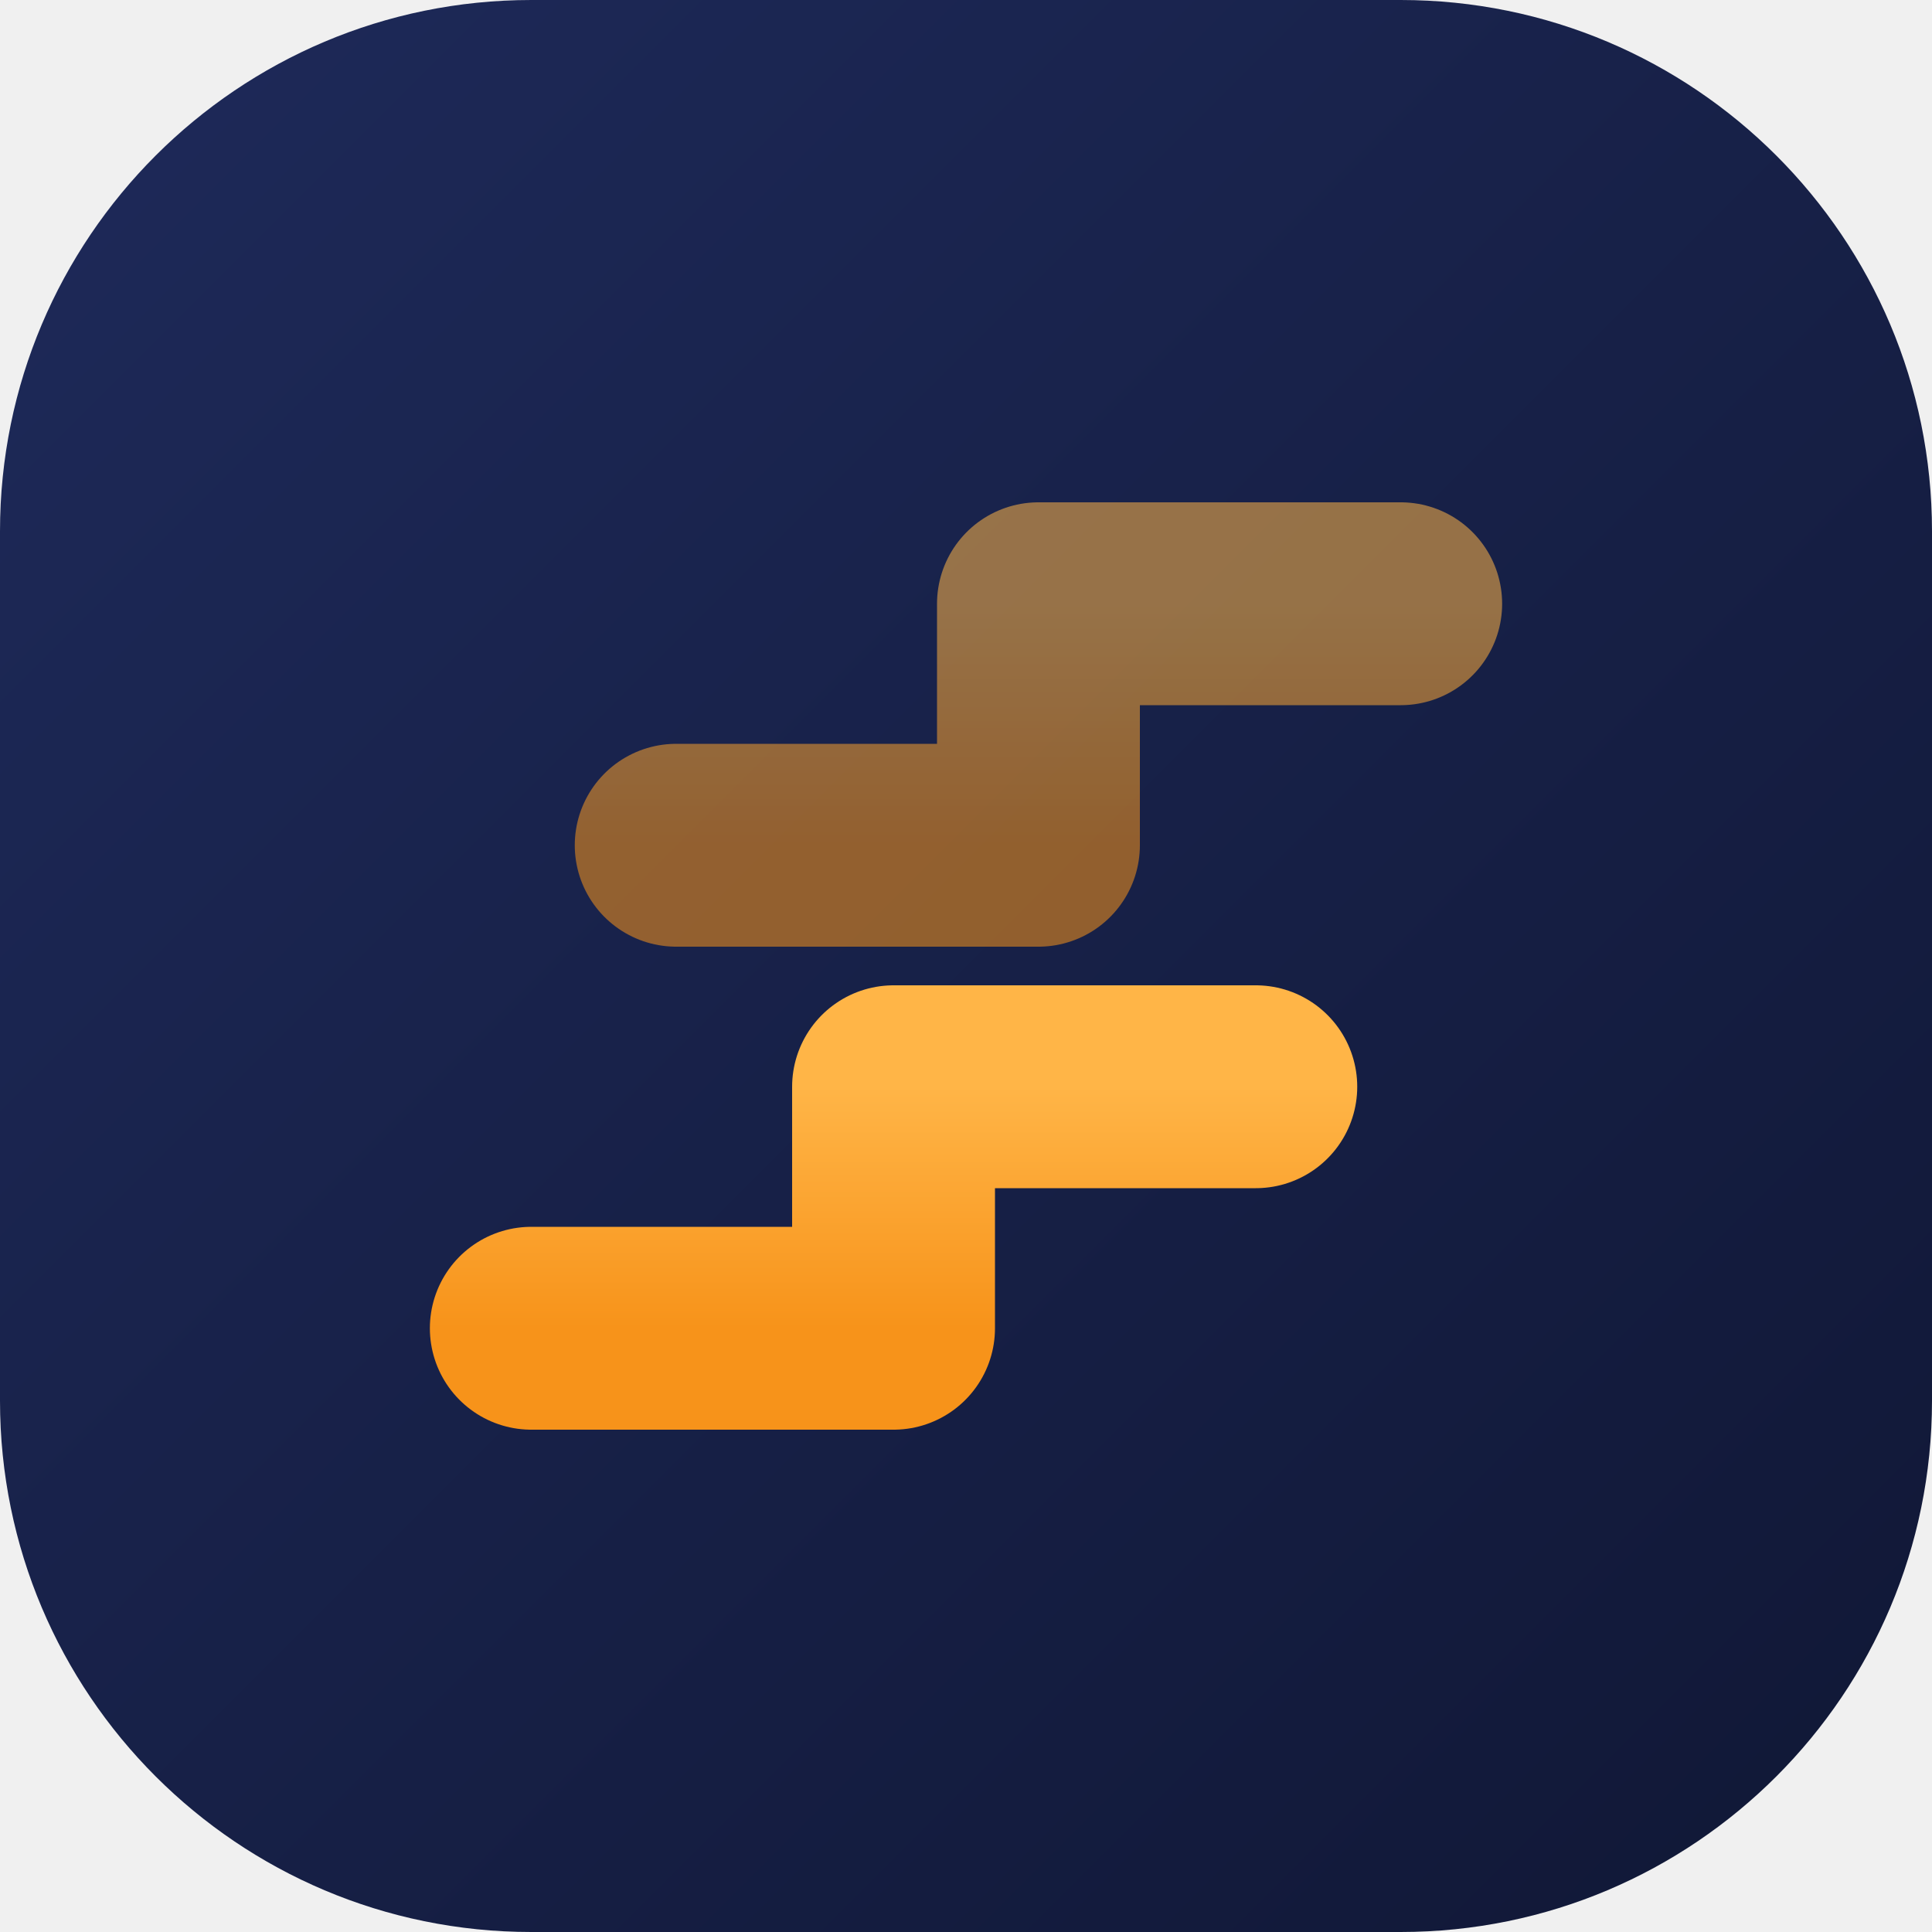
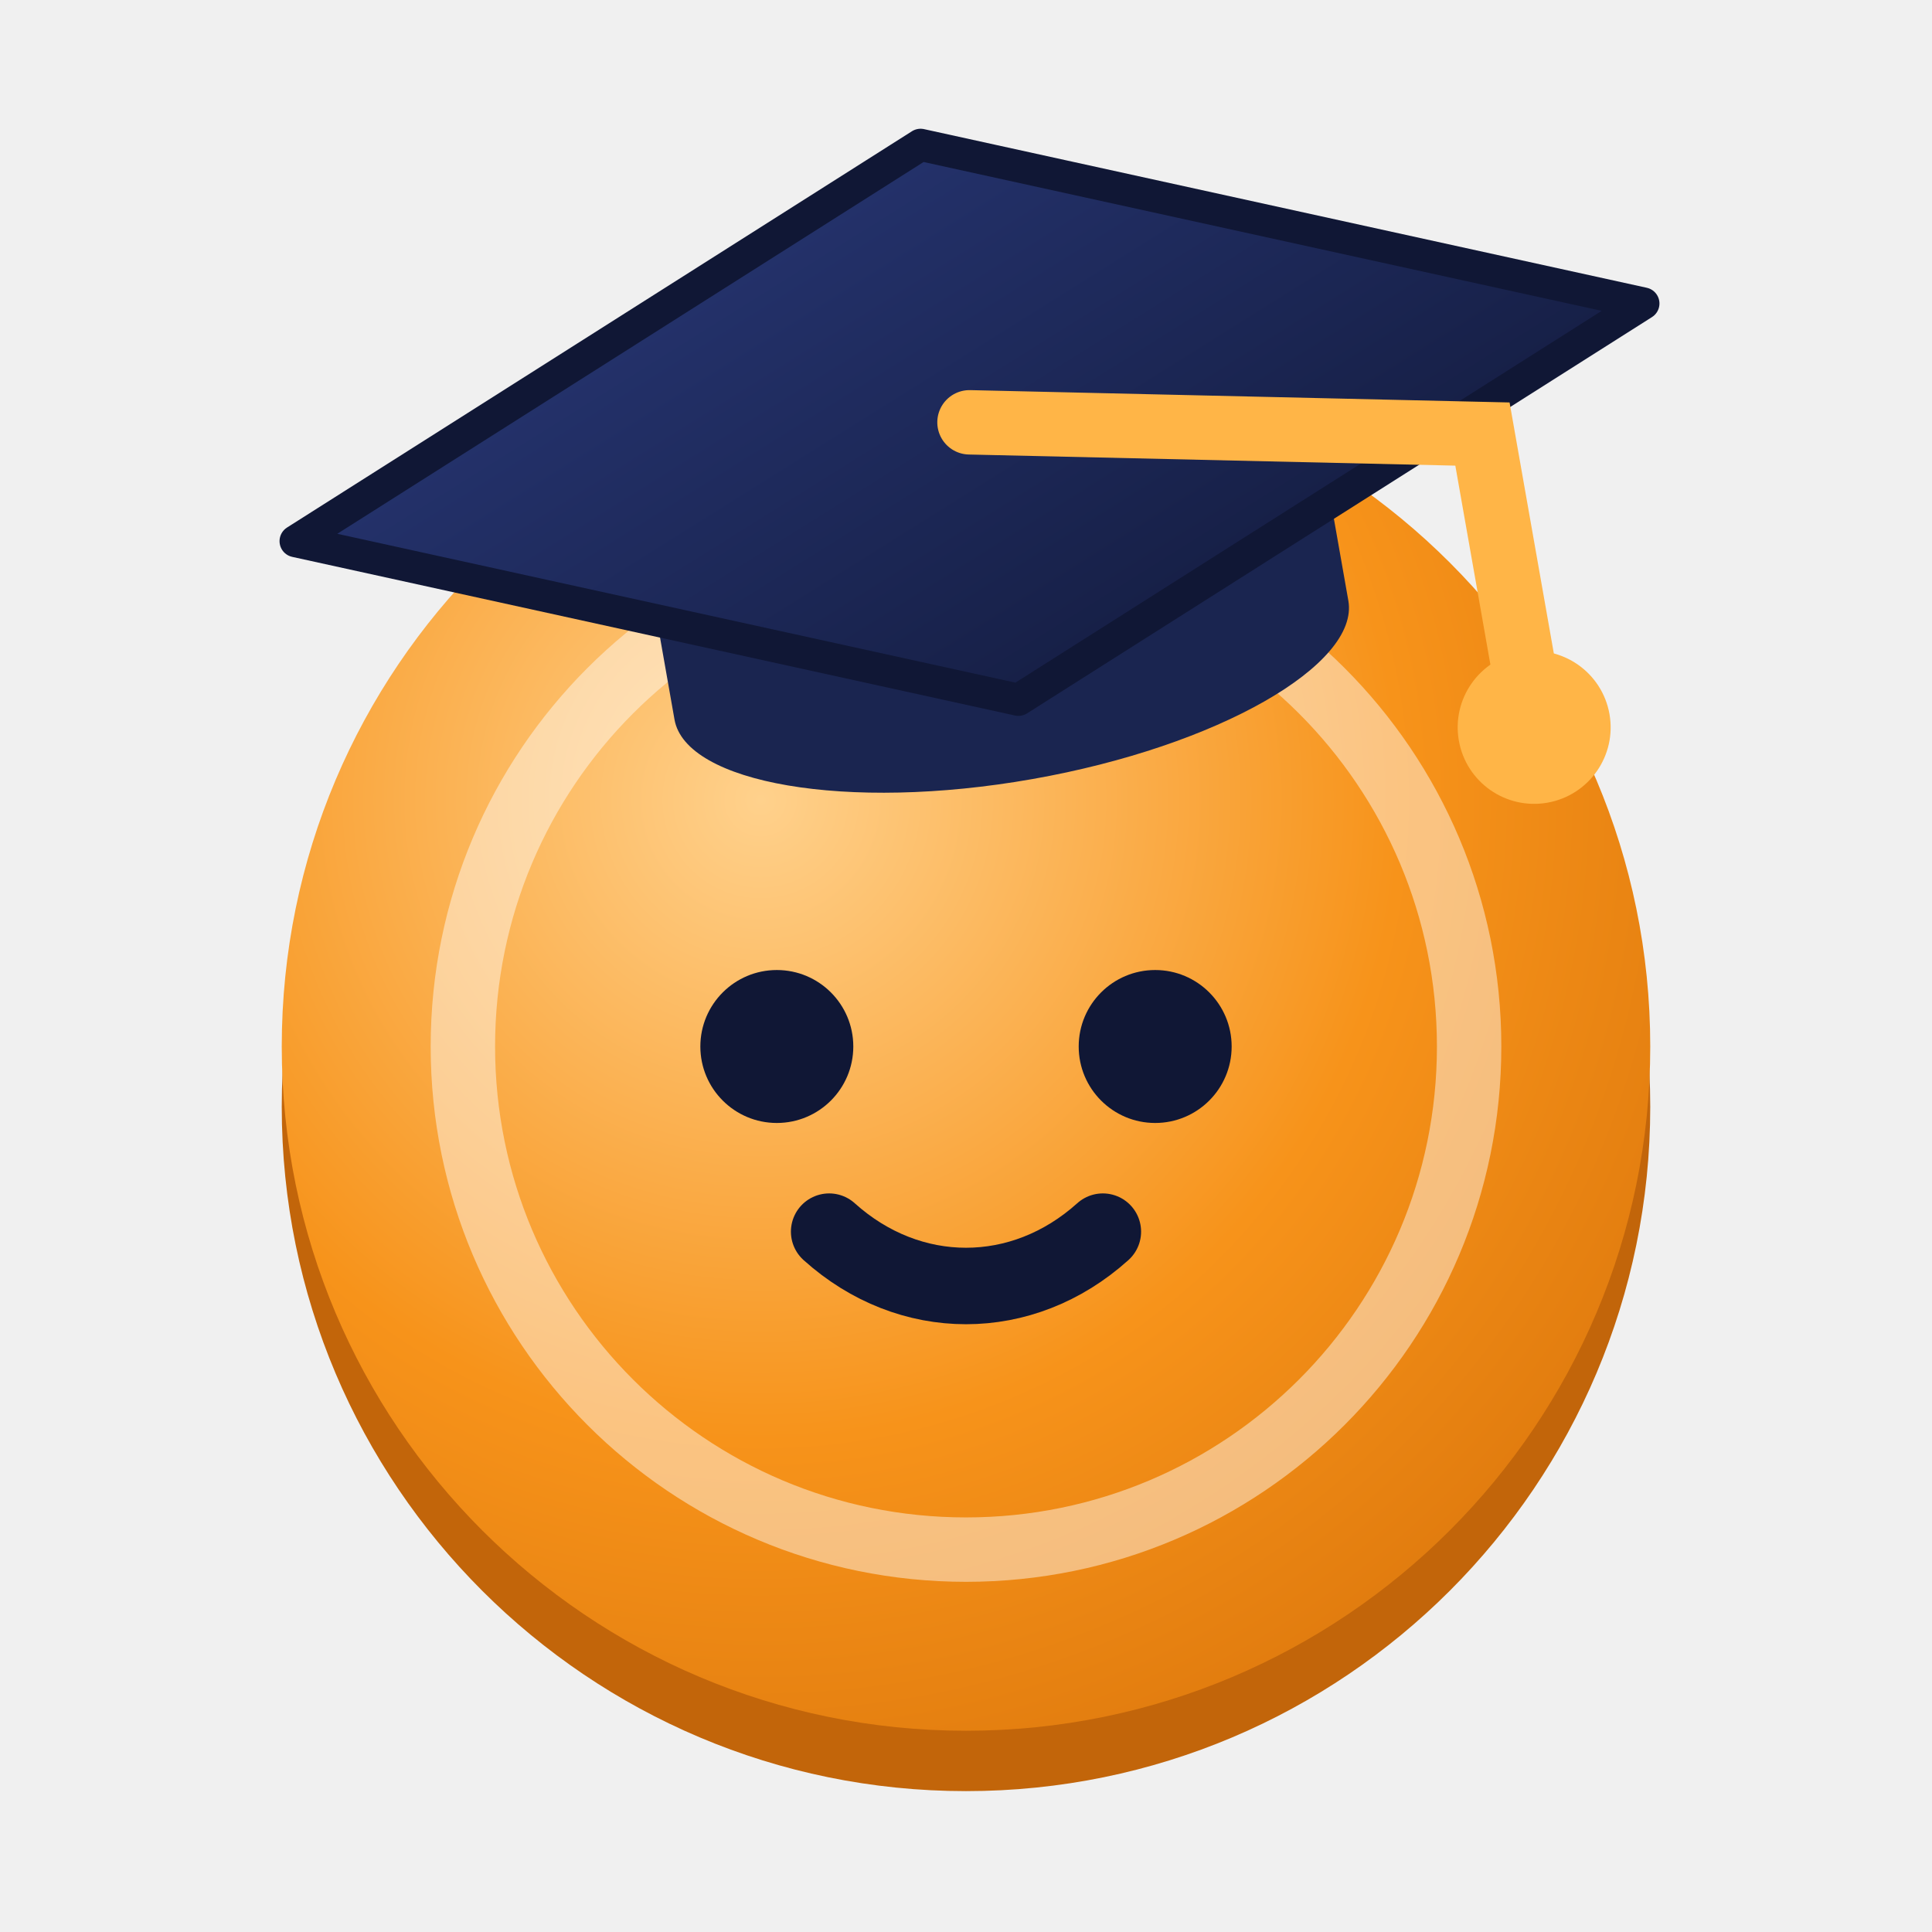
- <svg xmlns="http://www.w3.org/2000/svg" viewBox="0 0 40 40">
+ <svg xmlns="http://www.w3.org/2000/svg" viewBox="0 0 48 48">
  <defs>
-     <linearGradient id="t" x1="0" y1="0" x2="1" y2="1">
-       <stop offset="0" stop-color="#1E2A5A" />
+     <radialGradient id="c" cx="0.35" cy="0.32" r="0.85">
+       <stop offset="0" stop-color="#FFD18C" />
+       <stop offset="0.55" stop-color="#F7931A" />
+       <stop offset="1" stop-color="#D9730A" />
+     </radialGradient>
+     <linearGradient id="k" x1="0" y1="0" x2="1" y2="1">
+       <stop offset="0" stop-color="#2A3A7C" />
      <stop offset="1" stop-color="#101735" />
    </linearGradient>
-     <linearGradient id="s" x1="0" y1="0" x2="0" y2="1">
-       <stop offset="0" stop-color="#FFB547" />
-       <stop offset="1" stop-color="#F7931A" />
-     </linearGradient>
  </defs>
-   <rect width="40" height="40" rx="11" fill="url(#t)" />
-   <path d="M11 27.5h7.5v-5H26" stroke="url(#s)" stroke-width="4.2" stroke-linecap="round" stroke-linejoin="round" fill="none" />
-   <path d="M14 17.5h7.5v-5H29" stroke="url(#s)" stroke-width="4.2" stroke-linecap="round" stroke-linejoin="round" fill="none" opacity="0.55" />
+   <circle cx="24" cy="27.5" r="17" fill="#C2650A" />
+   <circle cx="24" cy="26" r="17" fill="url(#c)" />
+   <circle cx="24" cy="26" r="12.5" fill="none" stroke="#fff" stroke-opacity="0.45" stroke-width="1.6" />
+   <circle cx="19.3" cy="26" r="1.9" fill="#101735" />
+   <circle cx="28.7" cy="26" r="1.9" fill="#101735" />
+   <path d="M20.6 30.6c2 1.8 4.8 1.8 6.8 0" fill="none" stroke="#101735" stroke-width="1.9" stroke-linecap="round" />
+   <g transform="rotate(-10 24 10)">
+     <path d="M15.5 12.2v4.3c0 1.6 3.8 3 8.5 3s8.5-1.4 8.5-3v-4.3" fill="#1A2550" />
+     <path d="M24 3.5 41 10.5 24 17.5 7 10.5Z" fill="url(#k)" stroke="#101735" stroke-width="0.8" stroke-linejoin="round" />
+     <path d="M24 10.5 36.5 13v6.2" fill="none" stroke="#FFB547" stroke-width="1.6" stroke-linecap="round" />
+     <circle cx="36.5" cy="20.4" r="1.9" fill="#FFB547" />
+   </g>
</svg>
